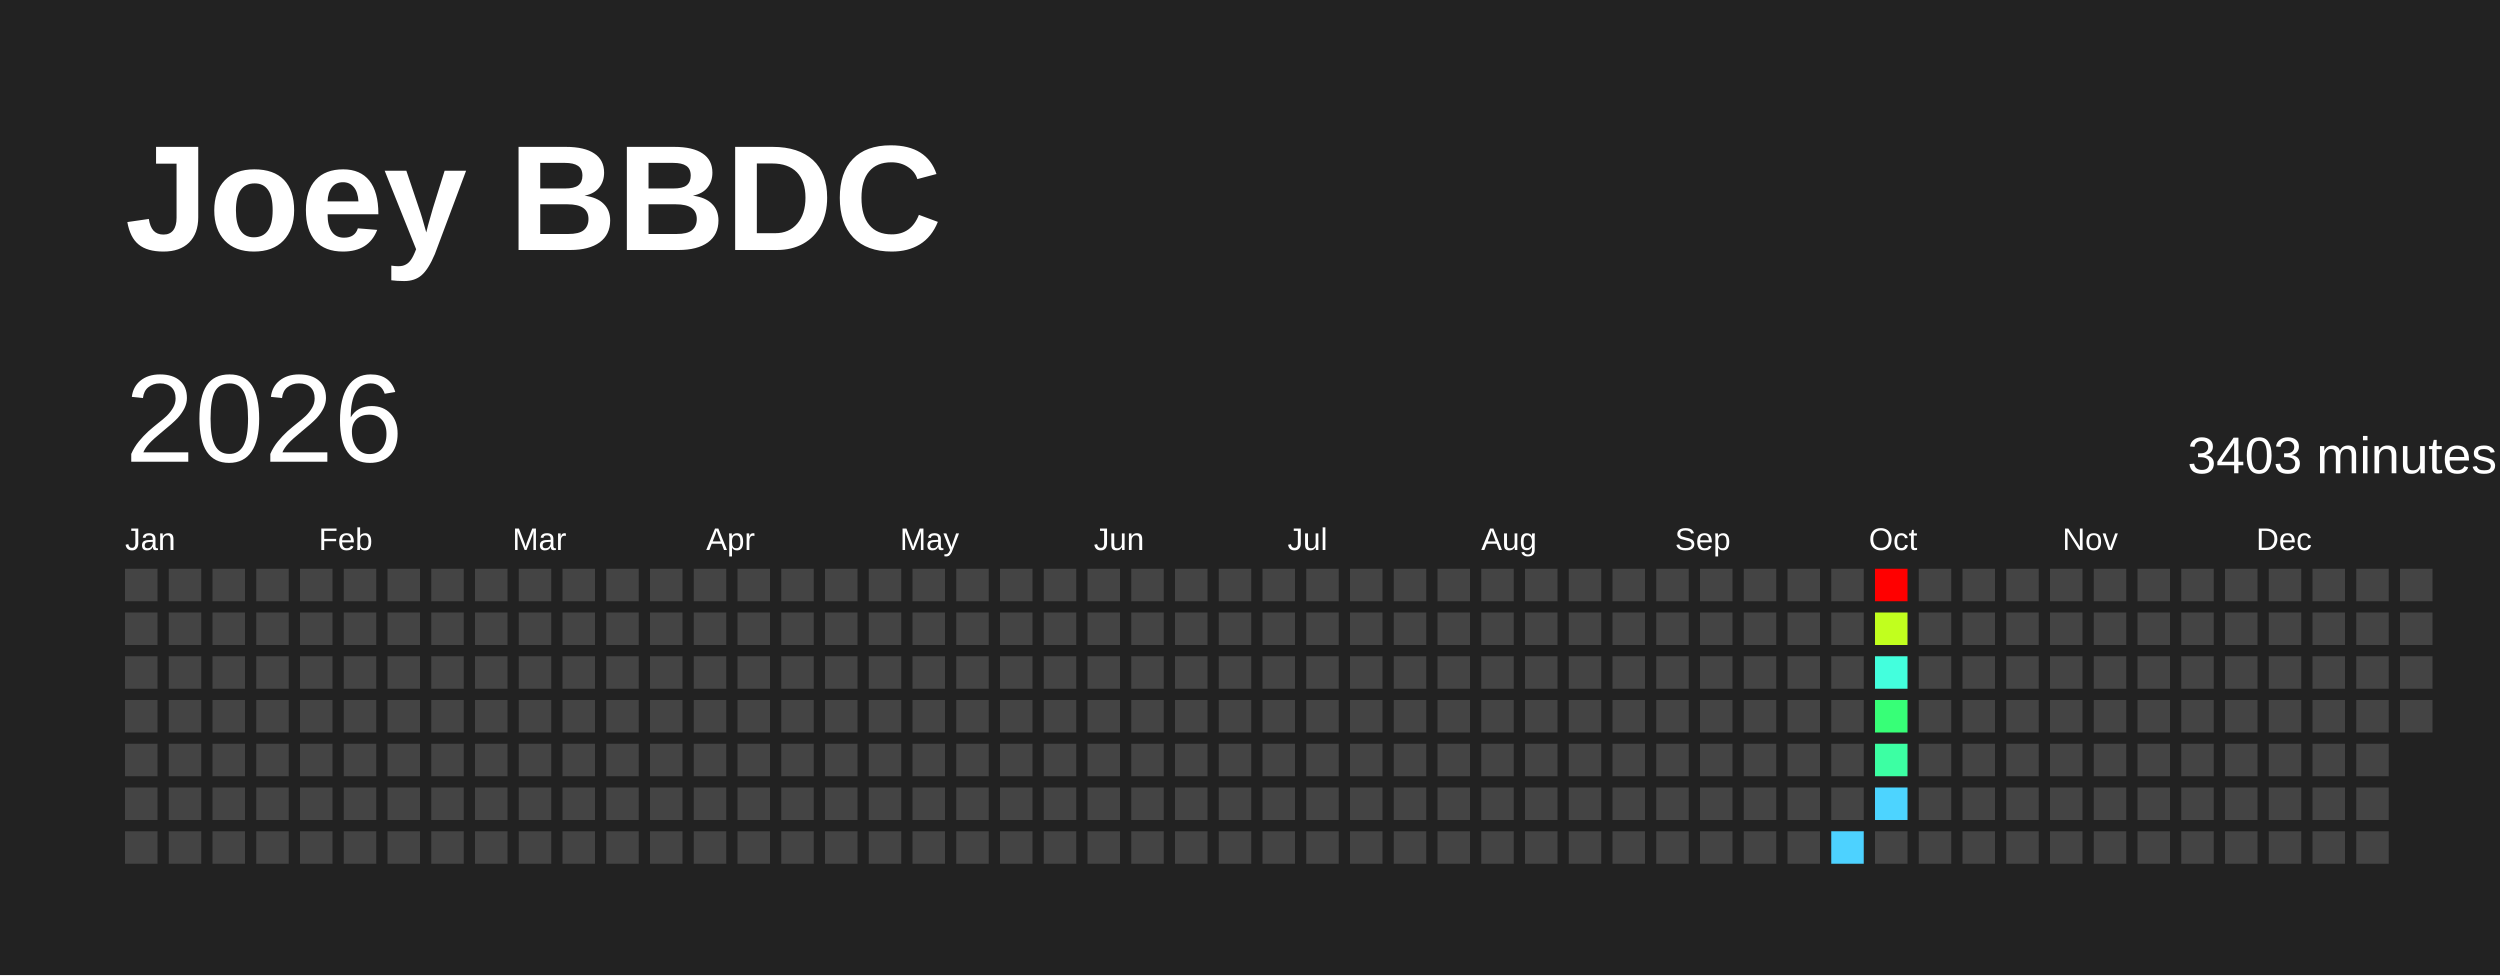
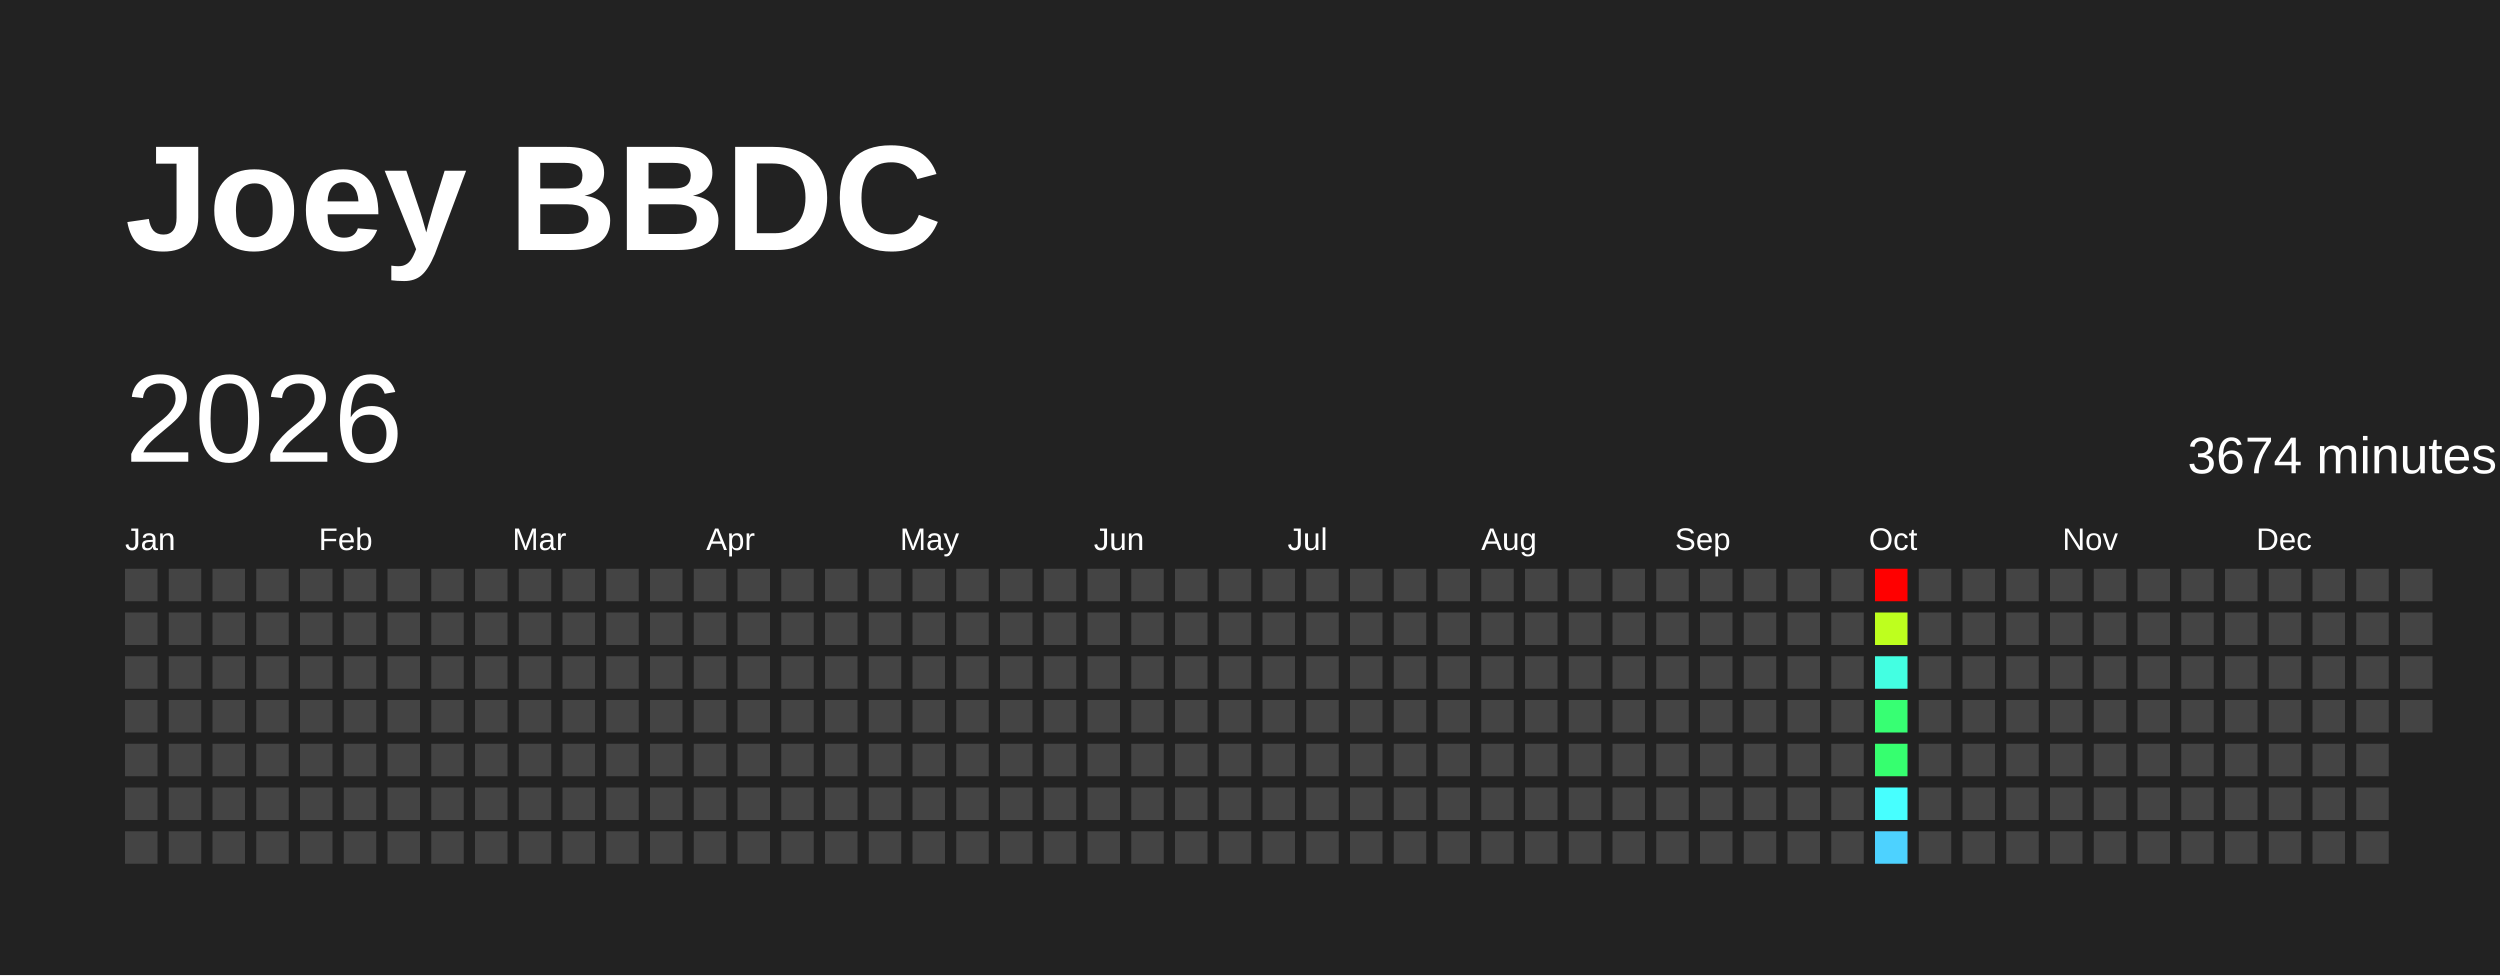
<svg xmlns="http://www.w3.org/2000/svg" baseProfile="full" height="78mm" version="1.1" viewBox="0,0,200,78" width="200mm">
  <defs />
  <rect fill="#222222" height="78" width="200" x="0" y="0" />
  <text fill="#FFFFFF" style="font-size:12px; font-family:Arial; font-weight:bold;" x="10" y="20">Joey BBDC</text>
  <text dominant-baseline="hanging" fill="#FFFFFF" style="font-size:10.0px; font-family:Arial;" x="10" y="30">2026</text>
-   <text dominant-baseline="hanging" fill="#FFFFFF" style="font-size:4.125px; font-family:Arial;" x="175" y="35">3403 minutes</text>
+   <text dominant-baseline="hanging" fill="#FFFFFF" style="font-size:4.125px; font-family:Arial;" x="175" y="35">3674 minutes</text>
  <text fill="#FFFFFF" style="font-size:2.5px; font-family:Arial" x="10.0" y="44">Jan</text>
  <text fill="#FFFFFF" style="font-size:2.5px; font-family:Arial" x="25.5" y="44">Feb</text>
  <text fill="#FFFFFF" style="font-size:2.5px; font-family:Arial" x="41.0" y="44">Mar</text>
  <text fill="#FFFFFF" style="font-size:2.5px; font-family:Arial" x="56.5" y="44">Apr</text>
  <text fill="#FFFFFF" style="font-size:2.5px; font-family:Arial" x="72.0" y="44">May</text>
  <text fill="#FFFFFF" style="font-size:2.5px; font-family:Arial" x="87.5" y="44">Jun</text>
  <text fill="#FFFFFF" style="font-size:2.5px; font-family:Arial" x="103.0" y="44">Jul</text>
  <text fill="#FFFFFF" style="font-size:2.5px; font-family:Arial" x="118.5" y="44">Aug</text>
  <text fill="#FFFFFF" style="font-size:2.5px; font-family:Arial" x="134.0" y="44">Sep</text>
  <text fill="#FFFFFF" style="font-size:2.5px; font-family:Arial" x="149.5" y="44">Oct</text>
  <text fill="#FFFFFF" style="font-size:2.5px; font-family:Arial" x="165.0" y="44">Nov</text>
  <text fill="#FFFFFF" style="font-size:2.5px; font-family:Arial" x="180.5" y="44">Dec</text>
  <rect fill="#444444" height="2.6" width="2.6" x="10.0" y="45.5" />
  <rect fill="#444444" height="2.6" width="2.6" x="10.0" y="49.0" />
  <rect fill="#444444" height="2.6" width="2.6" x="10.0" y="52.5" />
  <rect fill="#444444" height="2.6" width="2.6" x="10.0" y="56.0" />
  <rect fill="#444444" height="2.6" width="2.6" x="10.0" y="59.5" />
  <rect fill="#444444" height="2.6" width="2.6" x="10.0" y="63.0" />
  <rect fill="#444444" height="2.6" width="2.6" x="10.0" y="66.5" />
  <rect fill="#444444" height="2.6" width="2.6" x="13.5" y="45.5" />
  <rect fill="#444444" height="2.6" width="2.6" x="13.5" y="49.0" />
  <rect fill="#444444" height="2.6" width="2.6" x="13.5" y="52.5" />
  <rect fill="#444444" height="2.6" width="2.6" x="13.5" y="56.0" />
  <rect fill="#444444" height="2.6" width="2.6" x="13.5" y="59.5" />
  <rect fill="#444444" height="2.6" width="2.6" x="13.5" y="63.0" />
  <rect fill="#444444" height="2.6" width="2.6" x="13.5" y="66.5" />
  <rect fill="#444444" height="2.6" width="2.6" x="17.0" y="45.5" />
  <rect fill="#444444" height="2.6" width="2.6" x="17.0" y="49.0" />
  <rect fill="#444444" height="2.6" width="2.6" x="17.0" y="52.5" />
  <rect fill="#444444" height="2.6" width="2.6" x="17.0" y="56.0" />
  <rect fill="#444444" height="2.6" width="2.6" x="17.0" y="59.5" />
  <rect fill="#444444" height="2.6" width="2.6" x="17.0" y="63.0" />
  <rect fill="#444444" height="2.6" width="2.6" x="17.0" y="66.5" />
  <rect fill="#444444" height="2.6" width="2.6" x="20.5" y="45.5" />
  <rect fill="#444444" height="2.6" width="2.6" x="20.5" y="49.0" />
  <rect fill="#444444" height="2.6" width="2.6" x="20.5" y="52.5" />
  <rect fill="#444444" height="2.6" width="2.6" x="20.5" y="56.0" />
  <rect fill="#444444" height="2.6" width="2.6" x="20.5" y="59.5" />
  <rect fill="#444444" height="2.6" width="2.6" x="20.5" y="63.0" />
  <rect fill="#444444" height="2.6" width="2.6" x="20.5" y="66.5" />
  <rect fill="#444444" height="2.6" width="2.6" x="24.0" y="45.5" />
  <rect fill="#444444" height="2.6" width="2.6" x="24.0" y="49.0" />
  <rect fill="#444444" height="2.6" width="2.6" x="24.0" y="52.5" />
  <rect fill="#444444" height="2.6" width="2.6" x="24.0" y="56.0" />
  <rect fill="#444444" height="2.6" width="2.6" x="24.0" y="59.5" />
  <rect fill="#444444" height="2.6" width="2.6" x="24.0" y="63.0" />
  <rect fill="#444444" height="2.6" width="2.6" x="24.0" y="66.5" />
  <rect fill="#444444" height="2.6" width="2.6" x="27.5" y="45.5" />
  <rect fill="#444444" height="2.6" width="2.6" x="27.5" y="49.0" />
  <rect fill="#444444" height="2.6" width="2.6" x="27.5" y="52.5" />
  <rect fill="#444444" height="2.6" width="2.6" x="27.5" y="56.0" />
  <rect fill="#444444" height="2.6" width="2.6" x="27.5" y="59.5" />
  <rect fill="#444444" height="2.6" width="2.6" x="27.5" y="63.0" />
  <rect fill="#444444" height="2.6" width="2.6" x="27.5" y="66.5" />
  <rect fill="#444444" height="2.6" width="2.6" x="31.0" y="45.5" />
  <rect fill="#444444" height="2.6" width="2.6" x="31.0" y="49.0" />
  <rect fill="#444444" height="2.6" width="2.6" x="31.0" y="52.5" />
  <rect fill="#444444" height="2.6" width="2.6" x="31.0" y="56.0" />
  <rect fill="#444444" height="2.6" width="2.6" x="31.0" y="59.5" />
  <rect fill="#444444" height="2.6" width="2.6" x="31.0" y="63.0" />
  <rect fill="#444444" height="2.6" width="2.6" x="31.0" y="66.5" />
  <rect fill="#444444" height="2.6" width="2.6" x="34.5" y="45.5" />
  <rect fill="#444444" height="2.6" width="2.6" x="34.5" y="49.0" />
  <rect fill="#444444" height="2.6" width="2.6" x="34.5" y="52.5" />
  <rect fill="#444444" height="2.6" width="2.6" x="34.5" y="56.0" />
  <rect fill="#444444" height="2.6" width="2.6" x="34.5" y="59.5" />
  <rect fill="#444444" height="2.6" width="2.6" x="34.5" y="63.0" />
  <rect fill="#444444" height="2.6" width="2.6" x="34.5" y="66.5" />
  <rect fill="#444444" height="2.6" width="2.6" x="38.0" y="45.5" />
  <rect fill="#444444" height="2.6" width="2.6" x="38.0" y="49.0" />
  <rect fill="#444444" height="2.6" width="2.6" x="38.0" y="52.5" />
  <rect fill="#444444" height="2.6" width="2.6" x="38.0" y="56.0" />
  <rect fill="#444444" height="2.6" width="2.6" x="38.0" y="59.5" />
  <rect fill="#444444" height="2.6" width="2.6" x="38.0" y="63.0" />
  <rect fill="#444444" height="2.6" width="2.6" x="38.0" y="66.5" />
  <rect fill="#444444" height="2.6" width="2.6" x="41.5" y="45.5" />
  <rect fill="#444444" height="2.6" width="2.6" x="41.5" y="49.0" />
  <rect fill="#444444" height="2.6" width="2.6" x="41.5" y="52.5" />
  <rect fill="#444444" height="2.6" width="2.6" x="41.5" y="56.0" />
  <rect fill="#444444" height="2.6" width="2.6" x="41.5" y="59.5" />
  <rect fill="#444444" height="2.6" width="2.6" x="41.5" y="63.0" />
  <rect fill="#444444" height="2.6" width="2.6" x="41.5" y="66.5" />
  <rect fill="#444444" height="2.6" width="2.6" x="45.0" y="45.5" />
  <rect fill="#444444" height="2.6" width="2.6" x="45.0" y="49.0" />
  <rect fill="#444444" height="2.6" width="2.6" x="45.0" y="52.5" />
  <rect fill="#444444" height="2.6" width="2.6" x="45.0" y="56.0" />
  <rect fill="#444444" height="2.6" width="2.6" x="45.0" y="59.5" />
  <rect fill="#444444" height="2.6" width="2.6" x="45.0" y="63.0" />
  <rect fill="#444444" height="2.6" width="2.6" x="45.0" y="66.5" />
  <rect fill="#444444" height="2.6" width="2.6" x="48.5" y="45.5" />
  <rect fill="#444444" height="2.6" width="2.6" x="48.5" y="49.0" />
  <rect fill="#444444" height="2.6" width="2.6" x="48.5" y="52.5" />
  <rect fill="#444444" height="2.6" width="2.6" x="48.5" y="56.0" />
  <rect fill="#444444" height="2.6" width="2.6" x="48.5" y="59.5" />
  <rect fill="#444444" height="2.6" width="2.6" x="48.5" y="63.0" />
  <rect fill="#444444" height="2.6" width="2.6" x="48.5" y="66.5" />
  <rect fill="#444444" height="2.6" width="2.6" x="52.0" y="45.5" />
  <rect fill="#444444" height="2.6" width="2.6" x="52.0" y="49.0" />
  <rect fill="#444444" height="2.6" width="2.6" x="52.0" y="52.5" />
  <rect fill="#444444" height="2.6" width="2.6" x="52.0" y="56.0" />
  <rect fill="#444444" height="2.6" width="2.6" x="52.0" y="59.5" />
  <rect fill="#444444" height="2.6" width="2.6" x="52.0" y="63.0" />
  <rect fill="#444444" height="2.6" width="2.6" x="52.0" y="66.5" />
  <rect fill="#444444" height="2.6" width="2.6" x="55.5" y="45.5" />
  <rect fill="#444444" height="2.6" width="2.6" x="55.5" y="49.0" />
  <rect fill="#444444" height="2.6" width="2.6" x="55.5" y="52.5" />
  <rect fill="#444444" height="2.6" width="2.6" x="55.5" y="56.0" />
  <rect fill="#444444" height="2.6" width="2.6" x="55.5" y="59.5" />
  <rect fill="#444444" height="2.6" width="2.6" x="55.5" y="63.0" />
  <rect fill="#444444" height="2.6" width="2.6" x="55.5" y="66.5" />
  <rect fill="#444444" height="2.6" width="2.6" x="59.0" y="45.5" />
  <rect fill="#444444" height="2.6" width="2.6" x="59.0" y="49.0" />
  <rect fill="#444444" height="2.6" width="2.6" x="59.0" y="52.5" />
  <rect fill="#444444" height="2.6" width="2.6" x="59.0" y="56.0" />
  <rect fill="#444444" height="2.6" width="2.6" x="59.0" y="59.5" />
  <rect fill="#444444" height="2.6" width="2.6" x="59.0" y="63.0" />
  <rect fill="#444444" height="2.6" width="2.6" x="59.0" y="66.5" />
  <rect fill="#444444" height="2.6" width="2.6" x="62.5" y="45.5" />
  <rect fill="#444444" height="2.6" width="2.6" x="62.5" y="49.0" />
  <rect fill="#444444" height="2.6" width="2.6" x="62.5" y="52.5" />
  <rect fill="#444444" height="2.6" width="2.6" x="62.5" y="56.0" />
  <rect fill="#444444" height="2.6" width="2.6" x="62.5" y="59.5" />
  <rect fill="#444444" height="2.6" width="2.6" x="62.5" y="63.0" />
  <rect fill="#444444" height="2.6" width="2.6" x="62.5" y="66.5" />
  <rect fill="#444444" height="2.6" width="2.6" x="66.0" y="45.5" />
  <rect fill="#444444" height="2.6" width="2.6" x="66.0" y="49.0" />
  <rect fill="#444444" height="2.6" width="2.6" x="66.0" y="52.5" />
  <rect fill="#444444" height="2.6" width="2.6" x="66.0" y="56.0" />
  <rect fill="#444444" height="2.6" width="2.6" x="66.0" y="59.5" />
  <rect fill="#444444" height="2.6" width="2.6" x="66.0" y="63.0" />
  <rect fill="#444444" height="2.6" width="2.6" x="66.0" y="66.5" />
  <rect fill="#444444" height="2.6" width="2.6" x="69.5" y="45.5" />
  <rect fill="#444444" height="2.6" width="2.6" x="69.5" y="49.0" />
  <rect fill="#444444" height="2.6" width="2.6" x="69.5" y="52.5" />
  <rect fill="#444444" height="2.6" width="2.6" x="69.5" y="56.0" />
  <rect fill="#444444" height="2.6" width="2.6" x="69.5" y="59.5" />
  <rect fill="#444444" height="2.6" width="2.6" x="69.5" y="63.0" />
  <rect fill="#444444" height="2.6" width="2.6" x="69.5" y="66.5" />
  <rect fill="#444444" height="2.6" width="2.6" x="73.0" y="45.5" />
  <rect fill="#444444" height="2.6" width="2.6" x="73.0" y="49.0" />
  <rect fill="#444444" height="2.6" width="2.6" x="73.0" y="52.5" />
  <rect fill="#444444" height="2.6" width="2.6" x="73.0" y="56.0" />
  <rect fill="#444444" height="2.6" width="2.6" x="73.0" y="59.5" />
  <rect fill="#444444" height="2.6" width="2.6" x="73.0" y="63.0" />
  <rect fill="#444444" height="2.6" width="2.6" x="73.0" y="66.5" />
  <rect fill="#444444" height="2.6" width="2.6" x="76.5" y="45.5" />
  <rect fill="#444444" height="2.6" width="2.6" x="76.5" y="49.0" />
  <rect fill="#444444" height="2.6" width="2.6" x="76.5" y="52.5" />
  <rect fill="#444444" height="2.6" width="2.6" x="76.5" y="56.0" />
  <rect fill="#444444" height="2.6" width="2.6" x="76.5" y="59.5" />
  <rect fill="#444444" height="2.6" width="2.6" x="76.5" y="63.0" />
  <rect fill="#444444" height="2.6" width="2.6" x="76.5" y="66.5" />
  <rect fill="#444444" height="2.6" width="2.6" x="80.0" y="45.5" />
  <rect fill="#444444" height="2.6" width="2.6" x="80.0" y="49.0" />
  <rect fill="#444444" height="2.6" width="2.6" x="80.0" y="52.5" />
  <rect fill="#444444" height="2.6" width="2.6" x="80.0" y="56.0" />
  <rect fill="#444444" height="2.6" width="2.6" x="80.0" y="59.5" />
  <rect fill="#444444" height="2.6" width="2.6" x="80.0" y="63.0" />
  <rect fill="#444444" height="2.6" width="2.6" x="80.0" y="66.5" />
  <rect fill="#444444" height="2.6" width="2.6" x="83.5" y="45.5" />
  <rect fill="#444444" height="2.6" width="2.6" x="83.5" y="49.0" />
  <rect fill="#444444" height="2.6" width="2.6" x="83.5" y="52.5" />
  <rect fill="#444444" height="2.6" width="2.6" x="83.5" y="56.0" />
  <rect fill="#444444" height="2.6" width="2.6" x="83.5" y="59.5" />
  <rect fill="#444444" height="2.6" width="2.6" x="83.5" y="63.0" />
  <rect fill="#444444" height="2.6" width="2.6" x="83.5" y="66.5" />
  <rect fill="#444444" height="2.6" width="2.6" x="87.0" y="45.5" />
  <rect fill="#444444" height="2.6" width="2.6" x="87.0" y="49.0" />
  <rect fill="#444444" height="2.6" width="2.6" x="87.0" y="52.5" />
  <rect fill="#444444" height="2.6" width="2.6" x="87.0" y="56.0" />
  <rect fill="#444444" height="2.6" width="2.6" x="87.0" y="59.5" />
  <rect fill="#444444" height="2.6" width="2.6" x="87.0" y="63.0" />
  <rect fill="#444444" height="2.6" width="2.6" x="87.0" y="66.5" />
  <rect fill="#444444" height="2.6" width="2.6" x="90.5" y="45.5" />
  <rect fill="#444444" height="2.6" width="2.6" x="90.5" y="49.0" />
  <rect fill="#444444" height="2.6" width="2.6" x="90.5" y="52.5" />
  <rect fill="#444444" height="2.6" width="2.6" x="90.5" y="56.0" />
  <rect fill="#444444" height="2.6" width="2.6" x="90.5" y="59.5" />
  <rect fill="#444444" height="2.6" width="2.6" x="90.5" y="63.0" />
  <rect fill="#444444" height="2.6" width="2.6" x="90.5" y="66.5" />
  <rect fill="#444444" height="2.6" width="2.6" x="94.0" y="45.5" />
  <rect fill="#444444" height="2.6" width="2.6" x="94.0" y="49.0" />
  <rect fill="#444444" height="2.6" width="2.6" x="94.0" y="52.5" />
  <rect fill="#444444" height="2.6" width="2.6" x="94.0" y="56.0" />
  <rect fill="#444444" height="2.6" width="2.6" x="94.0" y="59.5" />
  <rect fill="#444444" height="2.6" width="2.6" x="94.0" y="63.0" />
  <rect fill="#444444" height="2.6" width="2.6" x="94.0" y="66.5" />
  <rect fill="#444444" height="2.6" width="2.6" x="97.5" y="45.5" />
  <rect fill="#444444" height="2.6" width="2.6" x="97.5" y="49.0" />
  <rect fill="#444444" height="2.6" width="2.6" x="97.5" y="52.5" />
  <rect fill="#444444" height="2.6" width="2.6" x="97.5" y="56.0" />
  <rect fill="#444444" height="2.6" width="2.6" x="97.5" y="59.5" />
  <rect fill="#444444" height="2.6" width="2.6" x="97.5" y="63.0" />
  <rect fill="#444444" height="2.6" width="2.6" x="97.5" y="66.5" />
  <rect fill="#444444" height="2.6" width="2.6" x="101.0" y="45.5" />
  <rect fill="#444444" height="2.6" width="2.6" x="101.0" y="49.0" />
  <rect fill="#444444" height="2.6" width="2.6" x="101.0" y="52.5" />
  <rect fill="#444444" height="2.6" width="2.6" x="101.0" y="56.0" />
  <rect fill="#444444" height="2.6" width="2.6" x="101.0" y="59.5" />
  <rect fill="#444444" height="2.6" width="2.6" x="101.0" y="63.0" />
  <rect fill="#444444" height="2.6" width="2.6" x="101.0" y="66.5" />
  <rect fill="#444444" height="2.6" width="2.6" x="104.5" y="45.5" />
  <rect fill="#444444" height="2.6" width="2.6" x="104.5" y="49.0" />
  <rect fill="#444444" height="2.6" width="2.6" x="104.5" y="52.5" />
  <rect fill="#444444" height="2.6" width="2.6" x="104.5" y="56.0" />
  <rect fill="#444444" height="2.6" width="2.6" x="104.5" y="59.5" />
  <rect fill="#444444" height="2.6" width="2.6" x="104.5" y="63.0" />
  <rect fill="#444444" height="2.6" width="2.6" x="104.5" y="66.5" />
  <rect fill="#444444" height="2.6" width="2.6" x="108.0" y="45.5" />
  <rect fill="#444444" height="2.6" width="2.6" x="108.0" y="49.0" />
  <rect fill="#444444" height="2.6" width="2.6" x="108.0" y="52.5" />
  <rect fill="#444444" height="2.6" width="2.6" x="108.0" y="56.0" />
  <rect fill="#444444" height="2.6" width="2.6" x="108.0" y="59.5" />
  <rect fill="#444444" height="2.6" width="2.6" x="108.0" y="63.0" />
  <rect fill="#444444" height="2.6" width="2.6" x="108.0" y="66.5" />
  <rect fill="#444444" height="2.6" width="2.6" x="111.5" y="45.5" />
  <rect fill="#444444" height="2.6" width="2.6" x="111.5" y="49.0" />
  <rect fill="#444444" height="2.6" width="2.6" x="111.5" y="52.5" />
  <rect fill="#444444" height="2.6" width="2.6" x="111.5" y="56.0" />
  <rect fill="#444444" height="2.6" width="2.6" x="111.5" y="59.5" />
  <rect fill="#444444" height="2.6" width="2.6" x="111.5" y="63.0" />
  <rect fill="#444444" height="2.6" width="2.6" x="111.5" y="66.5" />
  <rect fill="#444444" height="2.6" width="2.6" x="115.0" y="45.5" />
  <rect fill="#444444" height="2.6" width="2.6" x="115.0" y="49.0" />
  <rect fill="#444444" height="2.6" width="2.6" x="115.0" y="52.5" />
  <rect fill="#444444" height="2.6" width="2.6" x="115.0" y="56.0" />
  <rect fill="#444444" height="2.6" width="2.6" x="115.0" y="59.5" />
  <rect fill="#444444" height="2.6" width="2.6" x="115.0" y="63.0" />
  <rect fill="#444444" height="2.6" width="2.6" x="115.0" y="66.5" />
  <rect fill="#444444" height="2.6" width="2.6" x="118.5" y="45.5" />
  <rect fill="#444444" height="2.6" width="2.6" x="118.5" y="49.0" />
  <rect fill="#444444" height="2.6" width="2.6" x="118.5" y="52.5" />
  <rect fill="#444444" height="2.6" width="2.6" x="118.5" y="56.0" />
  <rect fill="#444444" height="2.6" width="2.6" x="118.5" y="59.5" />
  <rect fill="#444444" height="2.6" width="2.6" x="118.5" y="63.0" />
  <rect fill="#444444" height="2.6" width="2.6" x="118.5" y="66.5" />
  <rect fill="#444444" height="2.6" width="2.6" x="122.0" y="45.5" />
  <rect fill="#444444" height="2.6" width="2.6" x="122.0" y="49.0" />
  <rect fill="#444444" height="2.6" width="2.6" x="122.0" y="52.5" />
  <rect fill="#444444" height="2.6" width="2.6" x="122.0" y="56.0" />
  <rect fill="#444444" height="2.6" width="2.6" x="122.0" y="59.5" />
  <rect fill="#444444" height="2.6" width="2.6" x="122.0" y="63.0" />
  <rect fill="#444444" height="2.6" width="2.6" x="122.0" y="66.5" />
  <rect fill="#444444" height="2.6" width="2.6" x="125.5" y="45.5" />
  <rect fill="#444444" height="2.6" width="2.6" x="125.5" y="49.0" />
  <rect fill="#444444" height="2.6" width="2.6" x="125.5" y="52.5" />
  <rect fill="#444444" height="2.6" width="2.6" x="125.5" y="56.0" />
  <rect fill="#444444" height="2.6" width="2.6" x="125.5" y="59.5" />
  <rect fill="#444444" height="2.6" width="2.6" x="125.5" y="63.0" />
  <rect fill="#444444" height="2.6" width="2.6" x="125.5" y="66.5" />
  <rect fill="#444444" height="2.6" width="2.6" x="129.0" y="45.5" />
  <rect fill="#444444" height="2.6" width="2.6" x="129.0" y="49.0" />
  <rect fill="#444444" height="2.6" width="2.6" x="129.0" y="52.5" />
  <rect fill="#444444" height="2.6" width="2.6" x="129.0" y="56.0" />
  <rect fill="#444444" height="2.6" width="2.6" x="129.0" y="59.5" />
  <rect fill="#444444" height="2.6" width="2.6" x="129.0" y="63.0" />
  <rect fill="#444444" height="2.6" width="2.6" x="129.0" y="66.5" />
  <rect fill="#444444" height="2.6" width="2.6" x="132.5" y="45.5" />
  <rect fill="#444444" height="2.6" width="2.6" x="132.5" y="49.0" />
  <rect fill="#444444" height="2.6" width="2.6" x="132.5" y="52.5" />
  <rect fill="#444444" height="2.6" width="2.6" x="132.5" y="56.0" />
  <rect fill="#444444" height="2.6" width="2.6" x="132.5" y="59.5" />
  <rect fill="#444444" height="2.6" width="2.6" x="132.5" y="63.0" />
  <rect fill="#444444" height="2.6" width="2.6" x="132.5" y="66.5" />
  <rect fill="#444444" height="2.6" width="2.6" x="136.0" y="45.5" />
  <rect fill="#444444" height="2.6" width="2.6" x="136.0" y="49.0" />
  <rect fill="#444444" height="2.6" width="2.6" x="136.0" y="52.5" />
  <rect fill="#444444" height="2.6" width="2.6" x="136.0" y="56.0" />
  <rect fill="#444444" height="2.6" width="2.6" x="136.0" y="59.5" />
  <rect fill="#444444" height="2.6" width="2.6" x="136.0" y="63.0" />
  <rect fill="#444444" height="2.6" width="2.6" x="136.0" y="66.5" />
  <rect fill="#444444" height="2.6" width="2.6" x="139.5" y="45.5" />
  <rect fill="#444444" height="2.6" width="2.6" x="139.5" y="49.0" />
  <rect fill="#444444" height="2.6" width="2.6" x="139.5" y="52.5" />
  <rect fill="#444444" height="2.6" width="2.6" x="139.5" y="56.0" />
  <rect fill="#444444" height="2.6" width="2.6" x="139.5" y="59.5" />
  <rect fill="#444444" height="2.6" width="2.6" x="139.5" y="63.0" />
  <rect fill="#444444" height="2.6" width="2.6" x="139.5" y="66.5" />
  <rect fill="#444444" height="2.6" width="2.6" x="143.0" y="45.5" />
  <rect fill="#444444" height="2.6" width="2.6" x="143.0" y="49.0" />
  <rect fill="#444444" height="2.6" width="2.6" x="143.0" y="52.5" />
  <rect fill="#444444" height="2.6" width="2.6" x="143.0" y="56.0" />
  <rect fill="#444444" height="2.6" width="2.6" x="143.0" y="59.5" />
  <rect fill="#444444" height="2.6" width="2.6" x="143.0" y="63.0" />
  <rect fill="#444444" height="2.6" width="2.6" x="143.0" y="66.5" />
  <rect fill="#444444" height="2.6" width="2.6" x="146.5" y="45.5" />
  <rect fill="#444444" height="2.6" width="2.6" x="146.5" y="49.0" />
  <rect fill="#444444" height="2.6" width="2.6" x="146.5" y="52.5" />
  <rect fill="#444444" height="2.6" width="2.6" x="146.5" y="56.0" />
  <rect fill="#444444" height="2.6" width="2.6" x="146.5" y="59.5" />
  <rect fill="#444444" height="2.6" width="2.6" x="146.5" y="63.0" />
-   <rect fill="#4dd2ff" height="2.6" width="2.6" x="146.5" y="66.5" />
+   <rect fill="#444444" height="2.6" width="2.6" x="146.5" y="66.5" />
  <rect fill="red" height="2.6" width="2.6" x="150.0" y="45.5" />
-   <rect fill="#c1ff1e" height="2.6" width="2.6" x="150.0" y="49.0" />
-   <rect fill="#43ffdd" height="2.6" width="2.6" x="150.0" y="52.5" />
-   <rect fill="#37ff77" height="2.6" width="2.6" x="150.0" y="56.0" />
-   <rect fill="#3cffa3" height="2.6" width="2.6" x="150.0" y="59.5" />
-   <rect fill="#4dd4ff" height="2.6" width="2.6" x="150.0" y="63.0" />
-   <rect fill="#444444" height="2.6" width="2.6" x="150.0" y="66.5" />
+   <rect fill="#beff1e" height="2.6" width="2.6" x="150.0" y="49.0" />
+   <rect fill="#43ffe2" height="2.6" width="2.6" x="150.0" y="52.5" />
+   <rect fill="#37ff73" height="2.6" width="2.6" x="150.0" y="56.0" />
+   <rect fill="#36ff6f" height="2.6" width="2.6" x="150.0" y="59.5" />
+   <rect fill="#47ffff" height="2.6" width="2.6" x="150.0" y="63.0" />
+   <rect fill="#4dd2ff" height="2.6" width="2.6" x="150.0" y="66.5" />
  <rect fill="#444444" height="2.6" width="2.6" x="153.5" y="45.5" />
  <rect fill="#444444" height="2.6" width="2.6" x="153.5" y="49.0" />
  <rect fill="#444444" height="2.6" width="2.6" x="153.5" y="52.5" />
  <rect fill="#444444" height="2.6" width="2.6" x="153.5" y="56.0" />
  <rect fill="#444444" height="2.6" width="2.6" x="153.5" y="59.5" />
  <rect fill="#444444" height="2.6" width="2.6" x="153.5" y="63.0" />
  <rect fill="#444444" height="2.6" width="2.6" x="153.5" y="66.5" />
  <rect fill="#444444" height="2.6" width="2.6" x="157.0" y="45.5" />
  <rect fill="#444444" height="2.6" width="2.6" x="157.0" y="49.0" />
  <rect fill="#444444" height="2.6" width="2.6" x="157.0" y="52.5" />
  <rect fill="#444444" height="2.6" width="2.6" x="157.0" y="56.0" />
  <rect fill="#444444" height="2.6" width="2.6" x="157.0" y="59.5" />
  <rect fill="#444444" height="2.6" width="2.6" x="157.0" y="63.0" />
  <rect fill="#444444" height="2.6" width="2.6" x="157.0" y="66.5" />
  <rect fill="#444444" height="2.6" width="2.6" x="160.5" y="45.5" />
  <rect fill="#444444" height="2.6" width="2.6" x="160.5" y="49.0" />
  <rect fill="#444444" height="2.6" width="2.6" x="160.5" y="52.5" />
  <rect fill="#444444" height="2.6" width="2.6" x="160.5" y="56.0" />
  <rect fill="#444444" height="2.6" width="2.6" x="160.5" y="59.5" />
  <rect fill="#444444" height="2.6" width="2.6" x="160.5" y="63.0" />
  <rect fill="#444444" height="2.6" width="2.6" x="160.5" y="66.5" />
  <rect fill="#444444" height="2.6" width="2.6" x="164.0" y="45.5" />
  <rect fill="#444444" height="2.6" width="2.6" x="164.0" y="49.0" />
  <rect fill="#444444" height="2.6" width="2.6" x="164.0" y="52.5" />
  <rect fill="#444444" height="2.6" width="2.6" x="164.0" y="56.0" />
  <rect fill="#444444" height="2.6" width="2.6" x="164.0" y="59.5" />
  <rect fill="#444444" height="2.6" width="2.6" x="164.0" y="63.0" />
  <rect fill="#444444" height="2.6" width="2.6" x="164.0" y="66.5" />
  <rect fill="#444444" height="2.6" width="2.6" x="167.5" y="45.5" />
  <rect fill="#444444" height="2.6" width="2.6" x="167.5" y="49.0" />
  <rect fill="#444444" height="2.6" width="2.6" x="167.5" y="52.5" />
  <rect fill="#444444" height="2.6" width="2.6" x="167.5" y="56.0" />
  <rect fill="#444444" height="2.6" width="2.6" x="167.5" y="59.5" />
  <rect fill="#444444" height="2.6" width="2.6" x="167.5" y="63.0" />
  <rect fill="#444444" height="2.6" width="2.6" x="167.5" y="66.5" />
  <rect fill="#444444" height="2.6" width="2.6" x="171.0" y="45.5" />
  <rect fill="#444444" height="2.6" width="2.6" x="171.0" y="49.0" />
  <rect fill="#444444" height="2.6" width="2.6" x="171.0" y="52.5" />
  <rect fill="#444444" height="2.6" width="2.6" x="171.0" y="56.0" />
  <rect fill="#444444" height="2.6" width="2.6" x="171.0" y="59.5" />
  <rect fill="#444444" height="2.6" width="2.6" x="171.0" y="63.0" />
  <rect fill="#444444" height="2.6" width="2.6" x="171.0" y="66.5" />
  <rect fill="#444444" height="2.6" width="2.6" x="174.5" y="45.5" />
  <rect fill="#444444" height="2.6" width="2.6" x="174.5" y="49.0" />
  <rect fill="#444444" height="2.6" width="2.6" x="174.5" y="52.5" />
  <rect fill="#444444" height="2.6" width="2.6" x="174.5" y="56.0" />
  <rect fill="#444444" height="2.6" width="2.6" x="174.5" y="59.5" />
  <rect fill="#444444" height="2.6" width="2.6" x="174.5" y="63.0" />
  <rect fill="#444444" height="2.6" width="2.6" x="174.5" y="66.5" />
  <rect fill="#444444" height="2.6" width="2.6" x="178.0" y="45.5" />
  <rect fill="#444444" height="2.6" width="2.6" x="178.0" y="49.0" />
  <rect fill="#444444" height="2.6" width="2.6" x="178.0" y="52.5" />
  <rect fill="#444444" height="2.6" width="2.6" x="178.0" y="56.0" />
  <rect fill="#444444" height="2.6" width="2.6" x="178.0" y="59.5" />
  <rect fill="#444444" height="2.6" width="2.6" x="178.0" y="63.0" />
  <rect fill="#444444" height="2.6" width="2.6" x="178.0" y="66.5" />
  <rect fill="#444444" height="2.6" width="2.6" x="181.5" y="45.5" />
  <rect fill="#444444" height="2.6" width="2.6" x="181.5" y="49.0" />
  <rect fill="#444444" height="2.6" width="2.6" x="181.5" y="52.5" />
  <rect fill="#444444" height="2.6" width="2.6" x="181.5" y="56.0" />
  <rect fill="#444444" height="2.6" width="2.6" x="181.5" y="59.5" />
  <rect fill="#444444" height="2.6" width="2.6" x="181.5" y="63.0" />
  <rect fill="#444444" height="2.6" width="2.6" x="181.5" y="66.5" />
  <rect fill="#444444" height="2.6" width="2.6" x="185.0" y="45.5" />
  <rect fill="#444444" height="2.6" width="2.6" x="185.0" y="49.0" />
  <rect fill="#444444" height="2.6" width="2.6" x="185.0" y="52.5" />
  <rect fill="#444444" height="2.6" width="2.6" x="185.0" y="56.0" />
  <rect fill="#444444" height="2.6" width="2.6" x="185.0" y="59.5" />
  <rect fill="#444444" height="2.6" width="2.6" x="185.0" y="63.0" />
  <rect fill="#444444" height="2.6" width="2.6" x="185.0" y="66.5" />
  <rect fill="#444444" height="2.6" width="2.6" x="188.5" y="45.5" />
  <rect fill="#444444" height="2.6" width="2.6" x="188.5" y="49.0" />
  <rect fill="#444444" height="2.6" width="2.6" x="188.5" y="52.5" />
  <rect fill="#444444" height="2.6" width="2.6" x="188.5" y="56.0" />
  <rect fill="#444444" height="2.6" width="2.6" x="188.5" y="59.5" />
  <rect fill="#444444" height="2.6" width="2.6" x="188.5" y="63.0" />
  <rect fill="#444444" height="2.6" width="2.6" x="188.5" y="66.5" />
  <rect fill="#444444" height="2.6" width="2.6" x="192.0" y="45.5" />
  <rect fill="#444444" height="2.6" width="2.6" x="192.0" y="49.0" />
  <rect fill="#444444" height="2.6" width="2.6" x="192.0" y="52.5" />
  <rect fill="#444444" height="2.6" width="2.6" x="192.0" y="56.0" />
</svg>
